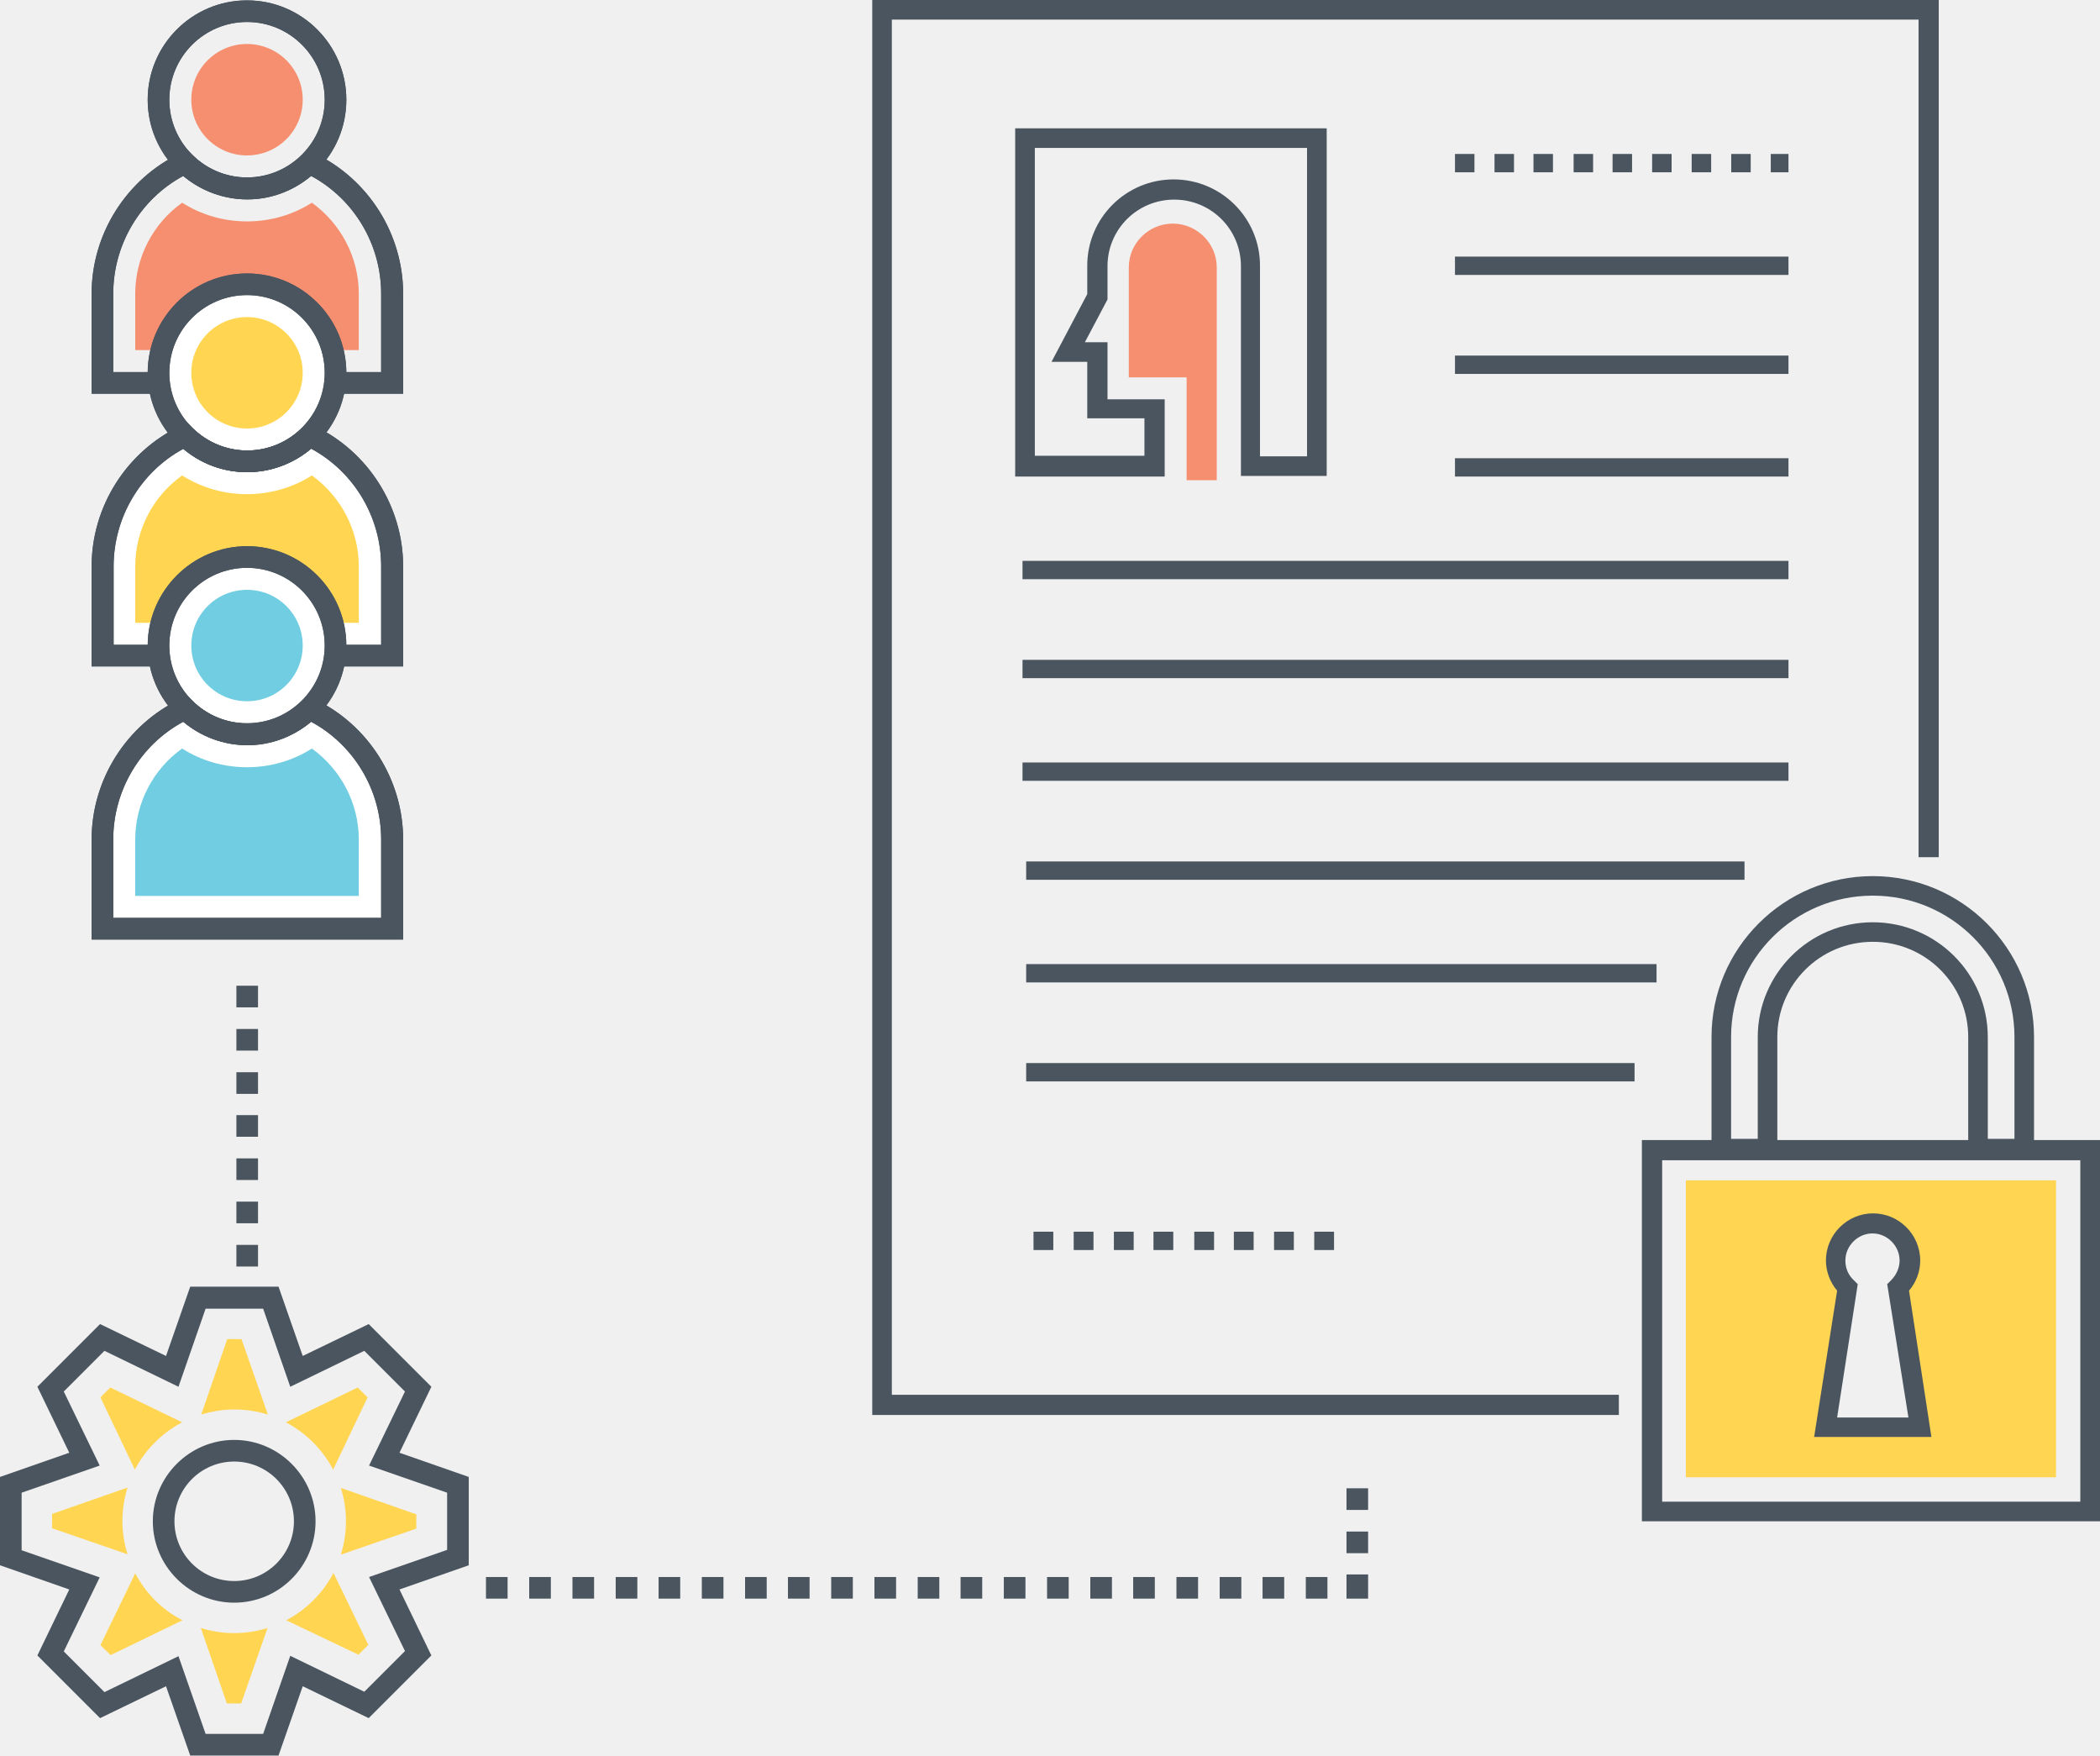
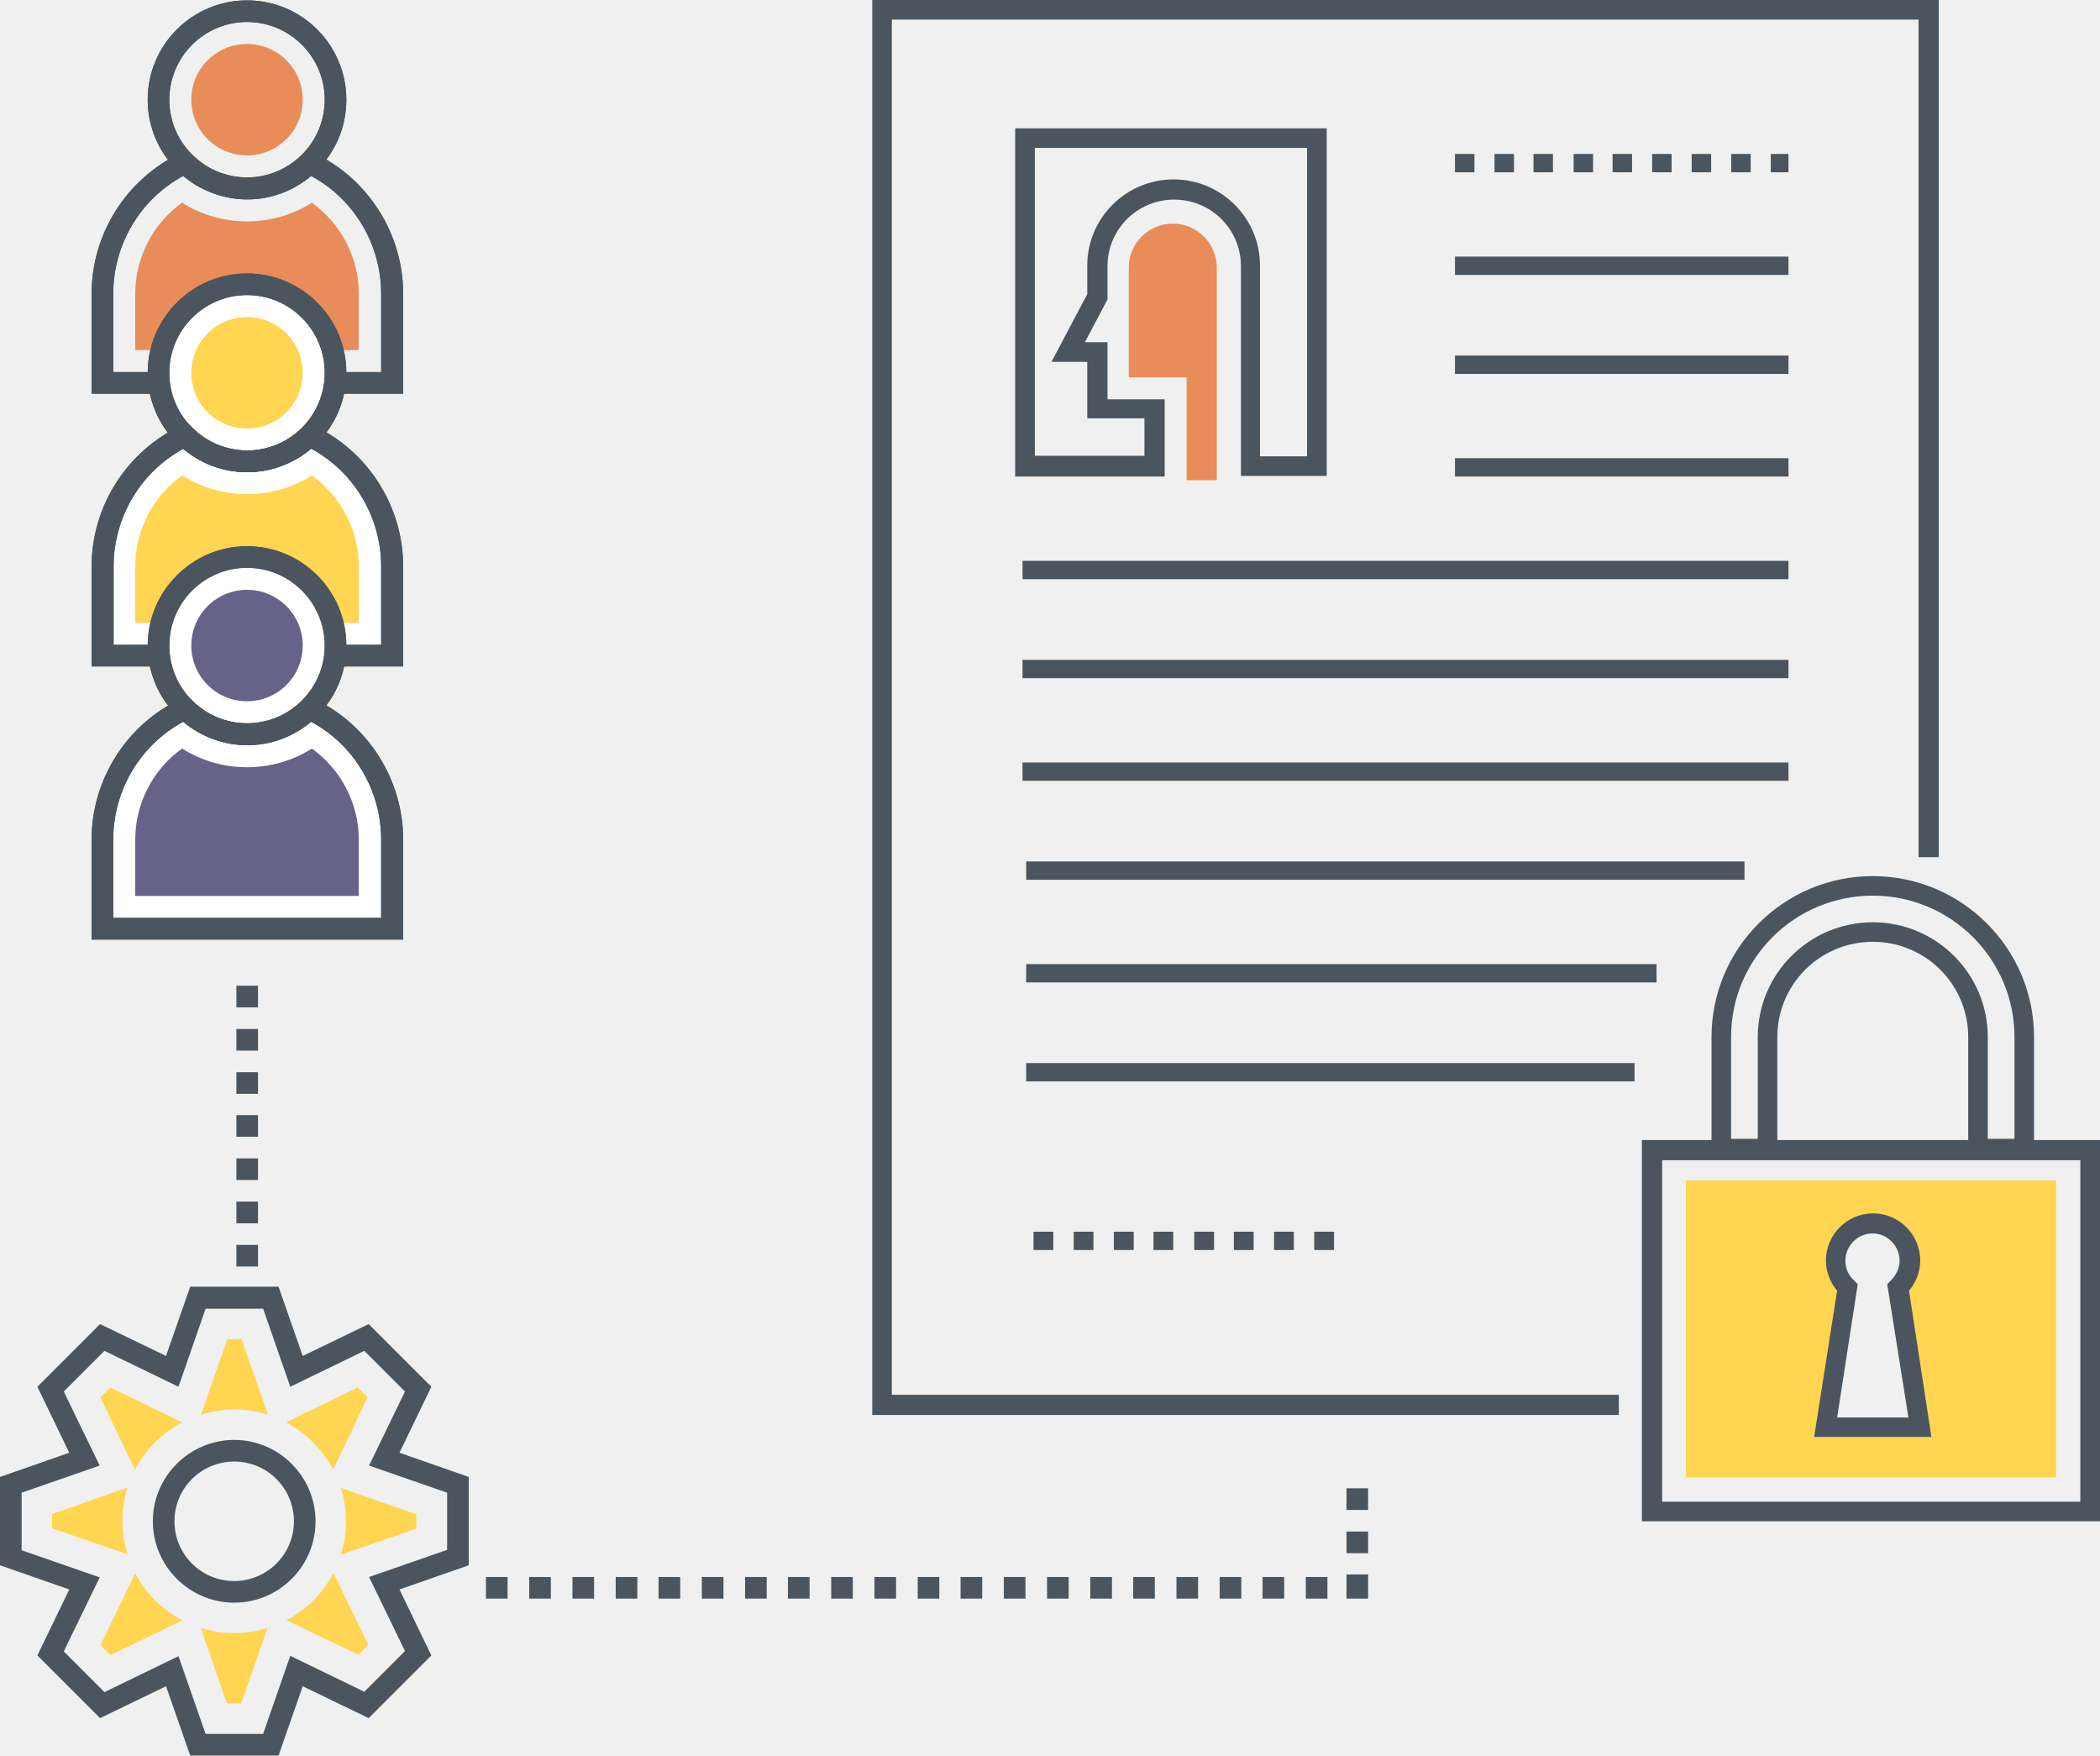
<svg xmlns="http://www.w3.org/2000/svg" width="573px" height="479px" viewBox="0 0 573 479" version="1.1">
  <g id="Page-1" stroke="none" stroke-width="1" fill="none" fill-rule="evenodd">
-     <g id="built-for-devs" transform="translate(-253, -5062)" fill-rule="nonzero">
-       <g id="user-actions" transform="translate(253, 5062)">
-         <g id="DATA-COLLECTION" transform="translate(25, 0)">
-           <g id="Group">
-             <g fill="#4A555F" id="Shape">
-               <path d="M42.4,54.3 C27.5,54.3 15.3,42.2 15.3,27.2 C15.3,12.3 27.4,0.1 42.4,0.1 C57.4,0.1 69.5,12.3 69.5,27.2 C69.5,42.2 57.4,54.3 42.4,54.3 Z M42.4,6 C30.7,6 21.2,15.5 21.2,27.2 C21.2,38.9 30.7,48.4 42.4,48.4 C54.1,48.4 63.6,38.9 63.6,27.2 C63.6,15.5 54.1,6 42.4,6 Z" />
-               <path d="M84.8,107.4 L0,107.4 L0,80.1 C0,63.8 9.5,48.8 24.2,41.8 L26.1,40.9 L27.6,42.4 C31.6,46.3 36.9,48.5 42.5,48.5 C48.1,48.5 53.4,46.3 57.4,42.4 L58.9,40.9 L60.8,41.8 C75.5,48.8 85,63.8 85,80.1 L85,107.4 L84.8,107.4 Z M5.9,101.5 L79,101.5 L79,80.1 C79,66.7 71.6,54.3 59.9,48 C55,52.1 48.9,54.4 42.5,54.4 C36.1,54.4 29.9,52.1 25,48 C13.3,54.3 5.9,66.7 5.9,80.1 L5.9,101.5 Z" />
-             </g>
-             <g>
-               <path d="M42.4,54.3 C27.5,54.3 15.3,42.2 15.3,27.2 C15.3,12.3 27.4,0.1 42.4,0.1 C57.4,0.1 69.5,12.3 69.5,27.2 C69.5,42.2 57.4,54.3 42.4,54.3 Z M42.4,6 C30.7,6 21.2,15.5 21.2,27.2 C21.2,38.9 30.7,48.4 42.4,48.4 C54.1,48.4 63.6,38.9 63.6,27.2 C63.6,15.5 54.1,6 42.4,6 Z" id="Shape" fill="#4A555F" />
-               <path d="M42.4,42.4 C34,42.4 27.2,35.6 27.2,27.2 C27.2,18.8 34,12 42.4,12 C50.8,12 57.6,18.8 57.6,27.2 C57.6,35.6 50.8,42.4 42.4,42.4 Z" id="Path" fill="#F68F6F" />
-               <path d="M84.8,107.4 L0,107.4 L0,80.1 C0,63.8 9.5,48.8 24.2,41.8 L26.1,40.9 L27.6,42.4 C31.6,46.3 36.9,48.5 42.5,48.5 C48.1,48.5 53.4,46.3 57.4,42.4 L58.9,40.9 L60.8,41.8 C75.5,48.8 85,63.8 85,80.1 L85,107.4 L84.8,107.4 Z M5.9,101.5 L79,101.5 L79,80.1 C79,66.7 71.6,54.3 59.9,48 C55,52.1 48.9,54.4 42.5,54.4 C36.1,54.4 29.9,52.1 25,48 C13.3,54.3 5.9,66.7 5.9,80.1 L5.9,101.5 Z" id="Shape" fill="#4A555F" />
-               <path d="M11.9,95.5 L11.9,80.1 C11.9,70.2 16.8,60.9 24.7,55.3 C29.9,58.6 36,60.4 42.4,60.4 C48.8,60.4 54.9,58.6 60.1,55.3 C68,61 72.9,70.2 72.9,80.1 L72.9,95.5 L11.9,95.5 Z" id="Path" fill="#F68F6F" />
-             </g>
-             <g transform="translate(2, 77)" fill="#FFFFFF">
-               <circle id="Oval" cx="40.4" cy="24.7" r="24.1" />
-               <path d="M79.9,77.5 L79.9,101.8 L0.9,101.8 L0.9,77.5 C0.9,61.8 10.1,48.2 23.4,41.8 C27.7,46.1 33.7,48.8 40.3,48.8 C46.9,48.8 52.9,46.1 57.2,41.8 C70.7,48.2 79.9,61.8 79.9,77.5 Z" id="Path" />
-             </g>
-             <g transform="translate(2, 77)" fill="#FFFFFF">
-               <circle id="Oval" cx="40.4" cy="24.7" r="24.1" />
-               <path d="M40.4,39.9 C32,39.9 25.2,33.1 25.2,24.7 C25.2,16.3 32,9.5 40.4,9.5 C48.8,9.5 55.6,16.3 55.6,24.7 C55.6,33.1 48.8,39.9 40.4,39.9 Z" id="Path" />
-               <path d="M79.9,77.5 L79.9,101.8 L0.9,101.8 L0.9,77.5 C0.9,61.8 10.1,48.2 23.4,41.8 C27.7,46.1 33.7,48.8 40.3,48.8 C46.9,48.8 52.9,46.1 57.2,41.8 C70.7,48.2 79.9,61.8 79.9,77.5 Z" id="Path" />
-               <path d="M9.9,92.9 L9.9,77.5 C9.9,67.6 14.8,58.3 22.7,52.7 C27.9,56 34,57.8 40.4,57.8 C46.8,57.8 52.9,56 58.1,52.7 C66,58.4 70.9,67.6 70.9,77.5 L70.9,92.9 L9.9,92.9 Z" id="Path" />
-             </g>
-             <g transform="translate(0, 74)" fill="#4A555F" id="Shape">
-               <path d="M42.4,54.8 C27.5,54.8 15.3,42.7 15.3,27.7 C15.3,12.8 27.4,0.6 42.4,0.6 C57.4,0.6 69.5,12.8 69.5,27.7 C69.5,42.6 57.4,54.8 42.4,54.8 Z M42.4,6.5 C30.7,6.5 21.2,16 21.2,27.7 C21.2,39.4 30.7,48.9 42.4,48.9 C54.1,48.9 63.6,39.4 63.6,27.7 C63.6,16 54.1,6.5 42.4,6.5 Z" />
-               <path d="M84.8,107.8 L0,107.8 L0,80.5 C0,64.2 9.5,49.2 24.2,42.2 L26.1,41.3 L27.6,42.8 C31.6,46.7 36.9,48.9 42.5,48.9 C48.1,48.9 53.4,46.7 57.4,42.8 L58.9,41.3 L60.8,42.2 C75.5,49.2 85,64.2 85,80.5 L85,107.8 L84.8,107.8 Z M5.9,101.9 L79,101.9 L79,80.5 C79,67.1 71.6,54.7 59.9,48.4 C55,52.5 48.9,54.8 42.5,54.8 C36,54.8 29.9,52.6 25.1,48.4 C13.4,54.7 6,67.1 6,80.5 L6,101.9 L5.9,101.9 Z" />
-             </g>
-             <g transform="translate(0, 74)">
-               <path d="M42.4,54.8 C27.5,54.8 15.3,42.7 15.3,27.7 C15.3,12.8 27.4,0.6 42.4,0.6 C57.4,0.6 69.5,12.8 69.5,27.7 C69.5,42.6 57.4,54.8 42.4,54.8 Z M42.4,6.5 C30.7,6.5 21.2,16 21.2,27.7 C21.2,39.4 30.7,48.9 42.4,48.9 C54.1,48.9 63.6,39.4 63.6,27.7 C63.6,16 54.1,6.5 42.4,6.5 Z" id="Shape" fill="#4A555F" />
-               <path d="M42.4,42.9 C34,42.9 27.2,36.1 27.2,27.7 C27.2,19.3 34,12.5 42.4,12.5 C50.8,12.5 57.6,19.3 57.6,27.7 C57.6,36.1 50.8,42.9 42.4,42.9 Z" id="Path" fill="#FFD552" />
-               <path d="M84.8,107.8 L0,107.8 L0,80.5 C0,64.2 9.5,49.2 24.2,42.2 L26.1,41.3 L27.6,42.8 C31.6,46.7 36.9,48.9 42.5,48.9 C48.1,48.9 53.4,46.7 57.4,42.8 L58.9,41.3 L60.8,42.2 C75.5,49.2 85,64.2 85,80.5 L85,107.8 L84.8,107.8 Z M5.9,101.9 L79,101.9 L79,80.5 C79,67.1 71.6,54.7 59.9,48.4 C55,52.5 48.9,54.8 42.5,54.8 C36,54.8 29.9,52.6 25.1,48.4 C13.4,54.7 6,67.1 6,80.5 L6,101.9 L5.9,101.9 Z" id="Shape" fill="#4A555F" />
-               <path d="M11.9,95.9 L11.9,80.5 C11.9,70.6 16.8,61.3 24.7,55.7 C29.9,59 36,60.8 42.4,60.8 C48.8,60.8 54.9,59 60.1,55.7 C68,61.4 72.9,70.6 72.9,80.5 L72.9,95.9 L11.9,95.9 Z" id="Path" fill="#FFD552" />
-             </g>
-             <g transform="translate(2, 152)" fill="#FFFFFF">
-               <circle id="Oval" cx="40.4" cy="24.1" r="24.1" />
-               <path d="M40.4,39.3 C32,39.3 25.2,32.5 25.2,24.1 C25.2,15.7 32,8.9 40.4,8.9 C48.8,8.9 55.6,15.7 55.6,24.1 C55.6,32.5 48.8,39.3 40.4,39.3 Z" id="Path" />
-               <path d="M79.9,77 L79.9,101.3 L0.9,101.3 L0.9,77 C0.9,61.3 10.1,47.7 23.4,41.3 C27.7,45.6 33.7,48.3 40.3,48.3 C46.9,48.3 52.9,45.6 57.2,41.3 C70.7,47.7 79.9,61.2 79.9,77 Z" id="Path" />
-               <path d="M9.9,92.4 L9.9,77 C9.9,67.1 14.8,57.8 22.7,52.2 C27.9,55.5 34,57.3 40.4,57.3 C46.8,57.3 52.9,55.5 58.1,52.2 C66,57.9 70.9,67.1 70.9,77 L70.9,92.4 L9.9,92.4 Z" id="Path" />
-             </g>
-             <g transform="translate(0, 149)" fill="#4A555F" id="Shape">
-               <path d="M42.4,54.2 C27.5,54.2 15.3,42 15.3,27.1 C15.3,12.2 27.5,0 42.4,0 C57.3,0 69.5,12.1 69.5,27.1 C69.5,42.1 57.4,54.2 42.4,54.2 Z M42.4,5.9 C30.7,5.9 21.2,15.4 21.2,27.1 C21.2,38.8 30.7,48.3 42.4,48.3 C54.1,48.3 63.6,38.8 63.6,27.1 C63.6,15.4 54.1,5.9 42.4,5.9 Z" />
-               <path d="M84.8,107.3 L0,107.3 L0,80 C0,63.7 9.5,48.7 24.2,41.7 L26.1,40.8 L27.6,42.3 C31.6,46.2 36.9,48.4 42.5,48.4 C48.1,48.4 53.4,46.2 57.4,42.3 L58.9,40.8 L60.8,41.7 C75.5,48.7 85,63.7 85,80 L85,107.3 L84.8,107.3 Z M5.9,101.4 L79,101.4 L79,80 C79,66.6 71.6,54.2 59.9,47.9 C55,52 48.9,54.3 42.5,54.3 C36.1,54.3 29.9,52 25,47.9 C13.3,54.2 5.9,66.6 5.9,80 L5.9,101.4 Z" />
-             </g>
-             <g transform="translate(0, 149)">
-               <path d="M42.4,54.2 C27.5,54.2 15.3,42 15.3,27.1 C15.3,12.2 27.5,0 42.4,0 C57.3,0 69.5,12.1 69.5,27.1 C69.5,42.1 57.4,54.2 42.4,54.2 Z M42.4,5.9 C30.7,5.9 21.2,15.4 21.2,27.1 C21.2,38.8 30.7,48.3 42.4,48.3 C54.1,48.3 63.6,38.8 63.6,27.1 C63.6,15.4 54.1,5.9 42.4,5.9 Z" id="Shape" fill="#4A555F" />
-               <path d="M42.4,42.3 C34,42.3 27.2,35.5 27.2,27.1 C27.2,18.7 34,11.9 42.4,11.9 C50.8,11.9 57.6,18.7 57.6,27.1 C57.6,35.5 50.8,42.3 42.4,42.3 Z" id="Path" fill="#71CDE1" />
-               <path d="M84.8,107.3 L0,107.3 L0,80 C0,63.7 9.5,48.7 24.2,41.7 L26.1,40.8 L27.6,42.3 C31.6,46.2 36.9,48.4 42.5,48.4 C48.1,48.4 53.4,46.2 57.4,42.3 L58.9,40.8 L60.8,41.7 C75.5,48.7 85,63.7 85,80 L85,107.3 L84.8,107.3 Z M5.9,101.4 L79,101.4 L79,80 C79,66.6 71.6,54.2 59.9,47.9 C55,52 48.9,54.3 42.5,54.3 C36.1,54.3 29.9,52 25,47.9 C13.3,54.2 5.9,66.6 5.9,80 L5.9,101.4 Z" id="Shape" fill="#4A555F" />
-               <path d="M11.9,95.4 L11.9,80 C11.9,70.1 16.8,60.8 24.7,55.2 C29.9,58.5 36,60.3 42.4,60.3 C48.8,60.3 54.9,58.5 60.1,55.2 C68,60.9 72.9,70.1 72.9,80 L72.9,95.4 L11.9,95.4 Z" id="Path" fill="#71CDE1" />
-             </g>
+     <g id="t-user-events" fill-rule="nonzero">
+       <g id="DATA-COLLECTION" transform="translate(25, 0)">
+         <g id="Group">
+           <g id="Shape" fill="#4A555F">
+             <path d="M42.4,54.3 C27.5,54.3 15.3,42.2 15.3,27.2 C15.3,12.3 27.4,0.1 42.4,0.1 C57.4,0.1 69.5,12.3 69.5,27.2 C69.5,42.2 57.4,54.3 42.4,54.3 Z M42.4,6 C30.7,6 21.2,15.5 21.2,27.2 C21.2,38.9 30.7,48.4 42.4,48.4 C54.1,48.4 63.6,38.9 63.6,27.2 C63.6,15.5 54.1,6 42.4,6 Z" />
+             <path d="M84.8,107.4 L0,107.4 L0,80.1 C0,63.8 9.5,48.8 24.2,41.8 L26.1,40.9 L27.6,42.4 C31.6,46.3 36.9,48.5 42.5,48.5 C48.1,48.5 53.4,46.3 57.4,42.4 L58.9,40.9 L60.8,41.8 C75.5,48.8 85,63.8 85,80.1 L85,107.4 L84.8,107.4 Z M5.9,101.5 L79,101.5 L79,80.1 C79,66.7 71.6,54.3 59.9,48 C55,52.1 48.9,54.4 42.5,54.4 C36.1,54.4 29.9,52.1 25,48 C13.3,54.3 5.9,66.7 5.9,80.1 L5.9,101.5 Z" />
          </g>
-           <path d="M45.4,345.5 L39.5,345.5 L39.5,339.6 L45.4,339.6 L45.4,345.5 Z M45.4,333.7 L39.5,333.7 L39.5,327.8 L45.4,327.8 L45.4,333.7 Z M45.4,321.9 L39.5,321.9 L39.5,316 L45.4,316 L45.4,321.9 Z M45.4,310.1 L39.5,310.1 L39.5,304.2 L45.4,304.2 L45.4,310.1 Z M45.4,298.4 L39.5,298.4 L39.5,292.5 L45.4,292.5 L45.4,298.4 Z M45.4,286.6 L39.5,286.6 L39.5,280.7 L45.4,280.7 L45.4,286.6 Z M45.4,274.8 L39.5,274.8 L39.5,268.9 L45.4,268.9 L45.4,274.8 Z" id="Shape" fill="#4A555F" />
-           <path d="M348.3,436.1 L342.4,436.1 L342.4,433.2 L342.4,433.2 L342.4,429.5 L348.3,429.5 L348.3,436.1 Z M337.2,436.1 L331.3,436.1 L331.3,430.2 L337.2,430.2 L337.2,436.1 Z M325.4,436.1 L319.5,436.1 L319.5,430.2 L325.4,430.2 L325.4,436.1 Z M313.7,436.1 L307.8,436.1 L307.8,430.2 L313.7,430.2 L313.7,436.1 Z M301.9,436.1 L296,436.1 L296,430.2 L301.9,430.2 L301.9,436.1 Z M290.1,436.1 L284.2,436.1 L284.2,430.2 L290.1,430.2 L290.1,436.1 Z M278.4,436.1 L272.5,436.1 L272.5,430.2 L278.4,430.2 L278.4,436.1 Z M266.6,436.1 L260.7,436.1 L260.7,430.2 L266.6,430.2 L266.6,436.1 Z M254.8,436.1 L248.9,436.1 L248.9,430.2 L254.8,430.2 L254.8,436.1 Z M243,436.1 L237.1,436.1 L237.1,430.2 L243,430.2 L243,436.1 Z M231.3,436.1 L225.4,436.1 L225.4,430.2 L231.3,430.2 L231.3,436.1 Z M219.5,436.1 L213.6,436.1 L213.6,430.2 L219.5,430.2 L219.5,436.1 Z M207.7,436.1 L201.8,436.1 L201.8,430.2 L207.7,430.2 L207.7,436.1 Z M195.9,436.1 L190,436.1 L190,430.2 L195.9,430.2 L195.9,436.1 Z M184.2,436.1 L178.3,436.1 L178.3,430.2 L184.2,430.2 L184.2,436.1 Z M172.4,436.1 L166.5,436.1 L166.5,430.2 L172.4,430.2 L172.4,436.1 Z M160.6,436.1 L154.7,436.1 L154.7,430.2 L160.6,430.2 L160.6,436.1 Z M148.8,436.1 L143,436.1 L143,430.2 L148.9,430.2 L148.9,436.1 L148.8,436.1 Z M137.1,436.1 L131.2,436.1 L131.2,430.2 L137.1,430.2 L137.1,436.1 Z M125.3,436.1 L119.4,436.1 L119.4,430.2 L125.3,430.2 L125.3,436.1 Z M113.5,436.1 L107.6,436.1 L107.6,430.2 L113.5,430.2 L113.5,436.1 Z M348.3,423.7 L342.4,423.7 L342.4,417.8 L348.3,417.8 L348.3,423.7 Z M348.3,411.9 L342.4,411.9 L342.4,406 L348.3,406 L348.3,411.9 Z" id="Shape" fill="#4A555F" />
+           <g>
+             <path d="M42.4,54.3 C27.5,54.3 15.3,42.2 15.3,27.2 C15.3,12.3 27.4,0.1 42.4,0.1 C57.4,0.1 69.5,12.3 69.5,27.2 C69.5,42.2 57.4,54.3 42.4,54.3 Z M42.4,6 C30.7,6 21.2,15.5 21.2,27.2 C21.2,38.9 30.7,48.4 42.4,48.4 C54.1,48.4 63.6,38.9 63.6,27.2 C63.6,15.5 54.1,6 42.4,6 Z" id="Shape" fill="#4A555F" />
+             <path d="M42.4,42.4 C34,42.4 27.2,35.6 27.2,27.2 C27.2,18.8 34,12 42.4,12 C50.8,12 57.6,18.8 57.6,27.2 C57.6,35.6 50.8,42.4 42.4,42.4 Z" id="Path" fill="#E88C59" />
+             <path d="M84.8,107.4 L0,107.4 L0,80.1 C0,63.8 9.5,48.8 24.2,41.8 L26.1,40.9 L27.6,42.4 C31.6,46.3 36.9,48.5 42.5,48.5 C48.1,48.5 53.4,46.3 57.4,42.4 L58.9,40.9 L60.8,41.8 C75.5,48.8 85,63.8 85,80.1 L85,107.4 L84.8,107.4 Z M5.9,101.5 L79,101.5 L79,80.1 C79,66.7 71.6,54.3 59.9,48 C55,52.1 48.9,54.4 42.5,54.4 C36.1,54.4 29.9,52.1 25,48 C13.3,54.3 5.9,66.7 5.9,80.1 L5.9,101.5 Z" id="Shape" fill="#4A555F" />
+             <path d="M11.9,95.5 L11.9,80.1 C11.9,70.2 16.8,60.9 24.7,55.3 C29.9,58.6 36,60.4 42.4,60.4 C48.8,60.4 54.9,58.6 60.1,55.3 C68,61 72.9,70.2 72.9,80.1 L72.9,95.5 L11.9,95.5 Z" id="Path" fill="#E88C59" />
+           </g>
+           <g transform="translate(2, 77)" fill="#FFFFFF">
+             <circle id="Oval" cx="40.4" cy="24.7" r="24.1" />
+             <path d="M79.9,77.5 L79.9,101.8 L0.9,101.8 L0.9,77.5 C0.9,61.8 10.1,48.2 23.4,41.8 C27.7,46.1 33.7,48.8 40.3,48.8 C46.9,48.8 52.9,46.1 57.2,41.8 C70.7,48.2 79.9,61.8 79.9,77.5 Z" id="Path" />
+           </g>
+           <g transform="translate(2, 77)" fill="#FFFFFF">
+             <circle id="Oval" cx="40.4" cy="24.7" r="24.1" />
+             <path d="M40.4,39.9 C32,39.9 25.2,33.1 25.2,24.7 C25.2,16.3 32,9.5 40.4,9.5 C48.8,9.5 55.6,16.3 55.6,24.7 C55.6,33.1 48.8,39.9 40.4,39.9 Z" id="Path" />
+             <path d="M79.9,77.5 L79.9,101.8 L0.9,101.8 L0.9,77.5 C0.9,61.8 10.1,48.2 23.4,41.8 C27.7,46.1 33.7,48.8 40.3,48.8 C46.9,48.8 52.9,46.1 57.2,41.8 C70.7,48.2 79.9,61.8 79.9,77.5 Z" id="Path" />
+             <path d="M9.9,92.9 L9.9,77.5 C9.9,67.6 14.8,58.3 22.7,52.7 C27.9,56 34,57.8 40.4,57.8 C46.8,57.8 52.9,56 58.1,52.7 C66,58.4 70.9,67.6 70.9,77.5 L70.9,92.9 L9.9,92.9 Z" id="Path" />
+           </g>
+           <g id="Shape" transform="translate(0, 74)" fill="#4A555F">
+             <path d="M42.4,54.8 C27.5,54.8 15.3,42.7 15.3,27.7 C15.3,12.8 27.4,0.6 42.4,0.6 C57.4,0.6 69.5,12.8 69.5,27.7 C69.5,42.6 57.4,54.8 42.4,54.8 Z M42.4,6.5 C30.7,6.5 21.2,16 21.2,27.7 C21.2,39.4 30.7,48.9 42.4,48.9 C54.1,48.9 63.6,39.4 63.6,27.7 C63.6,16 54.1,6.5 42.4,6.5 Z" />
+             <path d="M84.8,107.8 L0,107.8 L0,80.5 C0,64.2 9.5,49.2 24.2,42.2 L26.1,41.3 L27.6,42.8 C31.6,46.7 36.9,48.9 42.5,48.9 C48.1,48.9 53.4,46.7 57.4,42.8 L58.9,41.3 L60.8,42.2 C75.5,49.2 85,64.2 85,80.5 L85,107.8 L84.8,107.8 Z M5.9,101.9 L79,101.9 L79,80.5 C79,67.1 71.6,54.7 59.9,48.4 C55,52.5 48.9,54.8 42.5,54.8 C36,54.8 29.9,52.6 25.1,48.4 C13.4,54.7 6,67.1 6,80.5 L6,101.9 L5.9,101.9 Z" />
+           </g>
+           <g transform="translate(0, 74)">
+             <path d="M42.4,54.8 C27.5,54.8 15.3,42.7 15.3,27.7 C15.3,12.8 27.4,0.6 42.4,0.6 C57.4,0.6 69.5,12.8 69.5,27.7 C69.5,42.6 57.4,54.8 42.4,54.8 Z M42.4,6.5 C30.7,6.5 21.2,16 21.2,27.7 C21.2,39.4 30.7,48.9 42.4,48.9 C54.1,48.9 63.6,39.4 63.6,27.7 C63.6,16 54.1,6.5 42.4,6.5 Z" id="Shape" fill="#4A555F" />
+             <path d="M42.4,42.9 C34,42.9 27.2,36.1 27.2,27.7 C27.2,19.3 34,12.5 42.4,12.5 C50.8,12.5 57.6,19.3 57.6,27.7 C57.6,36.1 50.8,42.9 42.4,42.9 Z" id="Path" fill="#FFD552" />
+             <path d="M84.8,107.8 L0,107.8 L0,80.5 C0,64.2 9.5,49.2 24.2,42.2 L26.1,41.3 L27.6,42.8 C31.6,46.7 36.9,48.9 42.5,48.9 C48.1,48.9 53.4,46.7 57.4,42.8 L58.9,41.3 L60.8,42.2 C75.5,49.2 85,64.2 85,80.5 L85,107.8 L84.8,107.8 Z M5.9,101.9 L79,101.9 L79,80.5 C79,67.1 71.6,54.7 59.9,48.4 C55,52.5 48.9,54.8 42.5,54.8 C36,54.8 29.9,52.6 25.1,48.4 C13.4,54.7 6,67.1 6,80.5 L6,101.9 L5.9,101.9 Z" id="Shape" fill="#4A555F" />
+             <path d="M11.9,95.9 L11.9,80.5 C11.9,70.6 16.8,61.3 24.7,55.7 C29.9,59 36,60.8 42.4,60.8 C48.8,60.8 54.9,59 60.1,55.7 C68,61.4 72.9,70.6 72.9,80.5 L72.9,95.9 L11.9,95.9 Z" id="Path" fill="#FFD552" />
+           </g>
+           <g transform="translate(2, 152)" fill="#FFFFFF">
+             <circle id="Oval" cx="40.4" cy="24.1" r="24.1" />
+             <path d="M40.4,39.3 C32,39.3 25.2,32.5 25.2,24.1 C25.2,15.7 32,8.9 40.4,8.9 C48.8,8.9 55.6,15.7 55.6,24.1 C55.6,32.5 48.8,39.3 40.4,39.3 Z" id="Path" />
+             <path d="M79.9,77 L79.9,101.3 L0.9,101.3 L0.9,77 C0.9,61.3 10.1,47.7 23.4,41.3 C27.7,45.6 33.7,48.3 40.3,48.3 C46.9,48.3 52.9,45.6 57.2,41.3 C70.7,47.7 79.9,61.2 79.9,77 Z" id="Path" />
+             <path d="M9.9,92.4 L9.9,77 C9.9,67.1 14.8,57.8 22.7,52.2 C27.9,55.5 34,57.3 40.4,57.3 C46.8,57.3 52.9,55.5 58.1,52.2 C66,57.9 70.9,67.1 70.9,77 L70.9,92.4 L9.9,92.4 Z" id="Path" />
+           </g>
+           <g id="Shape" transform="translate(0, 149)" fill="#4A555F">
+             <path d="M42.4,54.2 C27.5,54.2 15.3,42 15.3,27.1 C15.3,12.2 27.5,0 42.4,0 C57.3,0 69.5,12.1 69.5,27.1 C69.5,42.1 57.4,54.2 42.4,54.2 Z M42.4,5.9 C30.7,5.9 21.2,15.4 21.2,27.1 C21.2,38.8 30.7,48.3 42.4,48.3 C54.1,48.3 63.6,38.8 63.6,27.1 C63.6,15.4 54.1,5.9 42.4,5.9 Z" />
+             <path d="M84.8,107.3 L0,107.3 L0,80 C0,63.7 9.5,48.7 24.2,41.7 L26.1,40.8 L27.6,42.3 C31.6,46.2 36.9,48.4 42.5,48.4 C48.1,48.4 53.4,46.2 57.4,42.3 L58.9,40.8 L60.8,41.7 C75.5,48.7 85,63.7 85,80 L85,107.3 L84.8,107.3 Z M5.9,101.4 L79,101.4 L79,80 C79,66.6 71.6,54.2 59.9,47.9 C55,52 48.9,54.3 42.5,54.3 C36.1,54.3 29.9,52 25,47.9 C13.3,54.2 5.9,66.6 5.9,80 L5.9,101.4 Z" />
+           </g>
+           <g transform="translate(0, 149)">
+             <path d="M42.4,54.2 C27.5,54.2 15.3,42 15.3,27.1 C15.3,12.2 27.5,0 42.4,0 C57.3,0 69.5,12.1 69.5,27.1 C69.5,42.1 57.4,54.2 42.4,54.2 Z M42.4,5.9 C30.7,5.9 21.2,15.4 21.2,27.1 C21.2,38.8 30.7,48.3 42.4,48.3 C54.1,48.3 63.6,38.8 63.6,27.1 C63.6,15.4 54.1,5.9 42.4,5.9 Z" id="Shape" fill="#4A555F" />
+             <path d="M42.4,42.3 C34,42.3 27.2,35.5 27.2,27.1 C27.2,18.7 34,11.9 42.4,11.9 C50.8,11.9 57.6,18.7 57.6,27.1 C57.6,35.5 50.8,42.3 42.4,42.3 Z" id="Path" fill="#666288" />
+             <path d="M84.8,107.3 L0,107.3 L0,80 C0,63.7 9.5,48.7 24.2,41.7 L26.1,40.8 L27.6,42.3 C31.6,46.2 36.9,48.4 42.5,48.4 C48.1,48.4 53.4,46.2 57.4,42.3 L58.9,40.8 L60.8,41.7 C75.5,48.7 85,63.7 85,80 L85,107.3 L84.8,107.3 Z M5.9,101.4 L79,101.4 L79,80 C79,66.6 71.6,54.2 59.9,47.9 C55,52 48.9,54.3 42.5,54.3 C36.1,54.3 29.9,52 25,47.9 C13.3,54.2 5.9,66.6 5.9,80 L5.9,101.4 Z" id="Shape" fill="#4A555F" />
+             <path d="M11.9,95.4 L11.9,80 C11.9,70.1 16.8,60.8 24.7,55.2 C29.9,58.5 36,60.3 42.4,60.3 C48.8,60.3 54.9,58.5 60.1,55.2 C68,60.9 72.9,70.1 72.9,80 L72.9,95.4 L11.9,95.4 Z" id="Path" fill="#666288" />
+           </g>
        </g>
-         <g id="Group-2" transform="translate(0, 351)">
-           <path d="M63.9,86.2 C51.7,86.2 41.7,76.2 41.7,64 C41.7,51.8 51.7,41.8 63.9,41.8 C76.1,41.8 86.1,51.8 86.1,64 C86.1,76.2 76.2,86.2 63.9,86.2 Z M63.9,47.7 C54.9,47.7 47.6,55 47.6,64 C47.6,73 54.9,80.3 63.9,80.3 C72.9,80.3 80.2,73 80.2,64 C80.2,55 72.9,47.7 63.9,47.7 Z" id="Shape" fill="#4A555F" />
-           <path d="M76,127.9 L51.9,127.9 L45.3,109 L27.3,117.7 L10.2,100.6 L18.9,82.6 L-7.10542736e-15,76 L-7.10542736e-15,51.9 L18.9,45.3 L10.2,27.3 L27.3,10.2 L45.3,18.9 L51.9,-7.10542736e-15 L76,-7.10542736e-15 L82.6,18.9 L100.6,10.2 L117.7,27.3 L109,45.3 L127.9,51.9 L127.9,76 L109,82.6 L117.7,100.6 L100.6,117.7 L82.6,109 L76,127.9 Z M56.1,122 L71.8,122 L79.2,100.7 L99.4,110.5 L110.5,99.4 L100.7,79.2 L122,71.8 L122,56.2 L100.7,48.8 L110.5,28.6 L99.4,17.5 L79.2,27.3 L71.8,6 L56.1,6 L48.7,27.3 L28.5,17.5 L17.4,28.6 L27.2,48.8 L5.9,56.2 L5.9,71.9 L27.2,79.3 L17.4,99.5 L28.5,110.6 L48.7,100.8 L56.1,122 Z" id="Shape" fill="#4A555F" />
-           <path d="M54.8,93.1 C57.7,94 60.7,94.5 63.9,94.5 C67.1,94.5 70.1,94 73,93.1 L65.8,113.7 L61.9,113.7 L54.8,93.1 Z M27.4,97.8 L36.9,78.2 C39.8,83.7 44.3,88.2 49.8,91 L30.2,100.5 L27.4,97.8 Z M78.1,91 C83.6,88.1 88.1,83.6 91,78.1 L100.5,97.7 L97.8,100.4 L78.1,91 Z M93,73.1 C93.9,70.2 94.4,67.2 94.4,64 C94.4,60.8 93.9,57.8 93,54.9 L113.6,62.1 L113.6,66 L93,73.1 Z M14.2,65.9 L14.2,62 L34.8,54.8 C33.9,57.7 33.4,60.7 33.4,63.9 C33.4,67.1 33.9,70.1 34.8,73 L14.2,65.9 Z M90.9,49.9 C88,44.4 83.5,39.9 78,37 L97.6,27.5 L100.3,30.2 L90.9,49.9 Z M27.4,30.2 L30.1,27.5 L49.7,37 C44.2,39.9 39.7,44.4 36.8,49.9 L27.4,30.2 Z M62,14.3 L65.9,14.3 L73.1,34.9 C70.2,34 67.2,33.5 64,33.5 C60.8,33.5 57.8,34 54.9,34.9 L62,14.3 Z" id="Shape" fill="#FFD552" />
-         </g>
-         <g id="PERSONAL-DATA-PROTECTION" transform="translate(238, 0)">
-           <polygon id="Path" fill="#4A555F" points="203.716 386 0 386 0 0 291 0 291 233.836 285.494 233.836 285.494 5.348 5.344 5.348 5.344 380.49 203.716 380.49" />
-           <path d="M85.781,130.837 L85.781,102.935 L70,102.935 L70,72.911 C70,66.385 75.425,61 82,61 C88.575,61 94,66.385 94,72.911 L94,131 L85.781,131 L85.781,130.837 Z" id="Path" fill="#F68F6F" />
-           <path d="M124,129.838 L100.597,129.838 L100.597,72.611 C100.597,62.56 92.47,54.454 82.394,54.454 C72.317,54.454 64.191,62.56 64.191,72.611 L64.191,81.689 L58.015,93.362 L64.191,93.362 L64.191,108.925 L79.793,108.925 L79.793,130 L39,130 L39,35 L124,35 L124,129.838 L124,129.838 Z M105.96,124.488 L118.637,124.488 L118.637,40.35 L44.363,40.35 L44.363,124.326 L74.268,124.326 L74.268,114.113 L58.665,114.113 L58.665,98.712 L48.914,98.712 L58.665,80.23 L58.665,72.449 C58.665,59.48 69.229,48.942 82.231,48.942 C95.233,48.942 105.797,59.48 105.797,72.449 L105.797,124.488 L105.96,124.488 Z" id="Shape" fill="#4A555F" />
-           <path d="M250,47 L245.168,47 L245.168,42 L250,42 L250,47 Z M239.692,47 L234.377,47 L234.377,42 L239.692,42 L239.692,47 Z M228.901,47 L223.586,47 L223.586,42 L228.901,42 L228.901,47 Z M218.11,47 L212.795,47 L212.795,42 L218.11,42 L218.11,47 Z M207.319,47 L202.004,47 L202.004,42 L207.319,42 L207.319,47 Z M196.688,47 L191.373,47 L191.373,42 L196.688,42 L196.688,47 Z M185.897,47 L180.421,47 L180.421,42 L185.736,42 L185.736,47 L185.897,47 Z M175.106,47 L169.791,47 L169.791,42 L175.106,42 L175.106,47 Z M164.315,47 L159,47 L159,42 L164.315,42 L164.315,47 Z" id="Shape" fill="#4A555F" />
-           <rect id="Rectangle" fill="#4A555F" x="159" y="70" width="91" height="5" />
-           <rect id="Rectangle" fill="#4A555F" x="159" y="97" width="91" height="5" />
-           <rect id="Rectangle" fill="#4A555F" x="159" y="125" width="91" height="5" />
-           <rect id="Rectangle" fill="#4A555F" x="41" y="153" width="209" height="5" />
-           <rect id="Rectangle" fill="#4A555F" x="41" y="180" width="209" height="5" />
-           <rect id="Rectangle" fill="#4A555F" x="41" y="208" width="209" height="5" />
-           <rect id="Rectangle" fill="#4A555F" x="42" y="235" width="196" height="5" />
-           <rect id="Rectangle" fill="#4A555F" x="42" y="263" width="172" height="5" />
-           <rect id="Rectangle" fill="#4A555F" x="42" y="290" width="166" height="5" />
-           <path d="M126,341 L120.599,341 L120.599,336 L126,336 L126,341 Z M115.034,341 L109.633,341 L109.633,336 L115.034,336 L115.034,341 Z M104.068,341 L98.667,341 L98.667,336 L104.068,336 L104.068,341 Z M93.265,341 L87.864,341 L87.864,336 L93.265,336 L93.265,341 Z M82.299,341 L76.735,341 L76.735,336 L82.136,336 L82.136,341 L82.299,341 Z M71.333,341 L65.932,341 L65.932,336 L71.333,336 L71.333,341 Z M60.367,341 L54.966,341 L54.966,336 L60.367,336 L60.367,341 Z M49.401,341 L44,341 L44,336 L49.401,336 L49.401,341 Z" id="Shape" fill="#4A555F" />
-           <path d="M335,415 L210,415 L210,311 L335,311 L335,415 L335,415 Z M215.534,409.654 L329.629,409.654 L329.629,316.508 L215.534,316.508 L215.534,409.654 Z" id="Shape" fill="#4A555F" />
-           <path d="M222,322 L222,403 L323,403 L323,322 L222,322 Z M259.449,389.799 L265.448,351.336 C263.502,349.543 262.205,346.773 262.205,343.839 C262.205,338.135 266.745,333.571 272.419,333.571 C278.093,333.571 282.632,338.135 282.632,343.839 C282.632,346.773 281.335,349.38 279.39,351.336 L285.388,389.799 L259.449,389.799 Z" id="Shape" fill="#FFD552" />
-           <path d="M317,316 L299.044,316 L299.044,282.908 C299.044,268.541 287.397,256.918 273,256.918 C258.603,256.918 246.956,268.541 246.956,282.908 L246.956,316 L229,316 L229,282.908 C229,258.694 248.735,239 273,239 C297.265,239 317,258.694 317,282.908 L317,316 Z M304.382,310.673 L311.662,310.673 L311.662,282.908 C311.662,261.6 294.353,244.327 273,244.327 C251.647,244.327 234.338,261.6 234.338,282.908 L234.338,310.673 L241.618,310.673 L241.618,282.908 C241.618,265.635 255.691,251.591 273,251.591 C290.309,251.591 304.382,265.635 304.382,282.908 L304.382,310.673 Z" id="Shape" fill="#4A555F" />
-           <path d="M289,392 L257,392 L263.271,352.084 C261.342,349.831 260.216,346.773 260.216,343.876 C260.216,336.794 266.005,331 273.08,331 C280.156,331 285.945,336.794 285.945,343.876 C285.945,346.934 284.819,349.831 282.889,352.084 L289,392 Z M263.271,386.689 L282.729,386.689 L276.94,350.314 L277.905,349.348 C279.352,347.9 280.317,345.968 280.317,343.876 C280.317,339.852 276.94,336.472 272.92,336.472 C268.899,336.472 265.523,339.852 265.523,343.876 C265.523,345.968 266.327,347.9 267.935,349.348 L268.899,350.314 L263.271,386.689 Z" id="Shape" fill="#4A555F" />
-         </g>
+         <path d="M45.4,345.5 L39.5,345.5 L39.5,339.6 L45.4,339.6 L45.4,345.5 Z M45.4,333.7 L39.5,333.7 L39.5,327.8 L45.4,327.8 L45.4,333.7 Z M45.4,321.9 L39.5,321.9 L39.5,316 L45.4,316 L45.4,321.9 Z M45.4,310.1 L39.5,310.1 L39.5,304.2 L45.4,304.2 L45.4,310.1 Z M45.4,298.4 L39.5,298.4 L39.5,292.5 L45.4,292.5 L45.4,298.4 Z M45.4,286.6 L39.5,286.6 L39.5,280.7 L45.4,280.7 L45.4,286.6 Z M45.4,274.8 L39.5,274.8 L39.5,268.9 L45.4,268.9 L45.4,274.8 Z" id="Shape" fill="#4A555F" />
+         <path d="M348.3,436.1 L342.4,436.1 L342.4,433.2 L342.4,433.2 L342.4,429.5 L348.3,429.5 L348.3,436.1 Z M337.2,436.1 L331.3,436.1 L331.3,430.2 L337.2,430.2 L337.2,436.1 Z M325.4,436.1 L319.5,436.1 L319.5,430.2 L325.4,430.2 L325.4,436.1 Z M313.7,436.1 L307.8,436.1 L307.8,430.2 L313.7,430.2 L313.7,436.1 Z M301.9,436.1 L296,436.1 L296,430.2 L301.9,430.2 L301.9,436.1 Z M290.1,436.1 L284.2,436.1 L284.2,430.2 L290.1,430.2 L290.1,436.1 Z M278.4,436.1 L272.5,436.1 L272.5,430.2 L278.4,430.2 L278.4,436.1 Z M266.6,436.1 L260.7,436.1 L260.7,430.2 L266.6,430.2 L266.6,436.1 Z M254.8,436.1 L248.9,436.1 L248.9,430.2 L254.8,430.2 L254.8,436.1 Z M243,436.1 L237.1,436.1 L237.1,430.2 L243,430.2 L243,436.1 Z M231.3,436.1 L225.4,436.1 L225.4,430.2 L231.3,430.2 L231.3,436.1 Z M219.5,436.1 L213.6,436.1 L213.6,430.2 L219.5,430.2 L219.5,436.1 Z M207.7,436.1 L201.8,436.1 L201.8,430.2 L207.7,430.2 L207.7,436.1 Z M195.9,436.1 L190,436.1 L190,430.2 L195.9,430.2 L195.9,436.1 Z M184.2,436.1 L178.3,436.1 L178.3,430.2 L184.2,430.2 L184.2,436.1 Z M172.4,436.1 L166.5,436.1 L166.5,430.2 L172.4,430.2 L172.4,436.1 Z M160.6,436.1 L154.7,436.1 L154.7,430.2 L160.6,430.2 L160.6,436.1 Z M148.8,436.1 L143,436.1 L143,430.2 L148.9,430.2 L148.9,436.1 L148.8,436.1 Z M137.1,436.1 L131.2,436.1 L131.2,430.2 L137.1,430.2 L137.1,436.1 Z M125.3,436.1 L119.4,436.1 L119.4,430.2 L125.3,430.2 L125.3,436.1 Z M113.5,436.1 L107.6,436.1 L107.6,430.2 L113.5,430.2 L113.5,436.1 Z M348.3,423.7 L342.4,423.7 L342.4,417.8 L348.3,417.8 L348.3,423.7 Z M348.3,411.9 L342.4,411.9 L342.4,406 L348.3,406 L348.3,411.9 Z" id="Shape" fill="#4A555F" />
+       </g>
+       <g id="Group-2" transform="translate(0, 351)">
+         <path d="M63.9,86.2 C51.7,86.2 41.7,76.2 41.7,64 C41.7,51.8 51.7,41.8 63.9,41.8 C76.1,41.8 86.1,51.8 86.1,64 C86.1,76.2 76.2,86.2 63.9,86.2 Z M63.9,47.7 C54.9,47.7 47.6,55 47.6,64 C47.6,73 54.9,80.3 63.9,80.3 C72.9,80.3 80.2,73 80.2,64 C80.2,55 72.9,47.7 63.9,47.7 Z" id="Shape" fill="#4A555F" />
+         <path d="M76,127.9 L51.9,127.9 L45.3,109 L27.3,117.7 L10.2,100.6 L18.9,82.6 L-7.10542736e-15,76 L-7.10542736e-15,51.9 L18.9,45.3 L10.2,27.3 L27.3,10.2 L45.3,18.9 L51.9,-7.10542736e-15 L76,-7.10542736e-15 L82.6,18.9 L100.6,10.2 L117.7,27.3 L109,45.3 L127.9,51.9 L127.9,76 L109,82.6 L117.7,100.6 L100.6,117.7 L82.6,109 L76,127.9 Z M56.1,122 L71.8,122 L79.2,100.7 L99.4,110.5 L110.5,99.4 L100.7,79.2 L122,71.8 L122,56.2 L100.7,48.8 L110.5,28.6 L99.4,17.5 L79.2,27.3 L71.8,6 L56.1,6 L48.7,27.3 L28.5,17.5 L17.4,28.6 L27.2,48.8 L5.9,56.2 L5.9,71.9 L27.2,79.3 L17.4,99.5 L28.5,110.6 L48.7,100.8 L56.1,122 Z" id="Shape" fill="#4A555F" />
+         <path d="M54.8,93.1 C57.7,94 60.7,94.5 63.9,94.5 C67.1,94.5 70.1,94 73,93.1 L65.8,113.7 L61.9,113.7 L54.8,93.1 Z M27.4,97.8 L36.9,78.2 C39.8,83.7 44.3,88.2 49.8,91 L30.2,100.5 L27.4,97.8 Z M78.1,91 C83.6,88.1 88.1,83.6 91,78.1 L100.5,97.7 L97.8,100.4 L78.1,91 Z M93,73.1 C93.9,70.2 94.4,67.2 94.4,64 C94.4,60.8 93.9,57.8 93,54.9 L113.6,62.1 L113.6,66 L93,73.1 Z M14.2,65.9 L14.2,62 L34.8,54.8 C33.9,57.7 33.4,60.7 33.4,63.9 C33.4,67.1 33.9,70.1 34.8,73 L14.2,65.9 Z M90.9,49.9 C88,44.4 83.5,39.9 78,37 L97.6,27.5 L100.3,30.2 L90.9,49.9 Z M27.4,30.2 L30.1,27.5 L49.7,37 C44.2,39.9 39.7,44.4 36.8,49.9 L27.4,30.2 Z M62,14.3 L65.9,14.3 L73.1,34.9 C70.2,34 67.2,33.5 64,33.5 C60.8,33.5 57.8,34 54.9,34.9 L62,14.3 Z" id="Shape" fill="#FFD552" />
+       </g>
+       <g id="PERSONAL-DATA-PROTECTION" transform="translate(238, 0)">
+         <polygon id="Path" fill="#4A555F" points="203.716 386 0 386 0 0 291 0 291 233.836 285.494 233.836 285.494 5.348 5.344 5.348 5.344 380.49 203.716 380.49" />
+         <path d="M85.781,130.837 L85.781,102.935 L70,102.935 L70,72.911 C70,66.385 75.425,61 82,61 C88.575,61 94,66.385 94,72.911 L94,131 L85.781,131 L85.781,130.837 Z" id="Path" fill="#E88C59" />
+         <path d="M124,129.838 L100.597,129.838 L100.597,72.611 C100.597,62.56 92.47,54.454 82.394,54.454 C72.317,54.454 64.191,62.56 64.191,72.611 L64.191,81.689 L58.015,93.362 L64.191,93.362 L64.191,108.925 L79.793,108.925 L79.793,130 L39,130 L39,35 L124,35 L124,129.838 L124,129.838 Z M105.96,124.488 L118.637,124.488 L118.637,40.35 L44.363,40.35 L44.363,124.326 L74.268,124.326 L74.268,114.113 L58.665,114.113 L58.665,98.712 L48.914,98.712 L58.665,80.23 L58.665,72.449 C58.665,59.48 69.229,48.942 82.231,48.942 C95.233,48.942 105.797,59.48 105.797,72.449 L105.797,124.488 L105.96,124.488 Z" id="Shape" fill="#4A555F" />
+         <path d="M250,47 L245.168,47 L245.168,42 L250,42 L250,47 Z M239.692,47 L234.377,47 L234.377,42 L239.692,42 L239.692,47 Z M228.901,47 L223.586,47 L223.586,42 L228.901,42 L228.901,47 Z M218.11,47 L212.795,47 L212.795,42 L218.11,42 L218.11,47 Z M207.319,47 L202.004,47 L202.004,42 L207.319,42 L207.319,47 Z M196.688,47 L191.373,47 L191.373,42 L196.688,42 L196.688,47 Z M185.897,47 L180.421,47 L180.421,42 L185.736,42 L185.736,47 L185.897,47 Z M175.106,47 L169.791,47 L169.791,42 L175.106,42 L175.106,47 Z M164.315,47 L159,47 L159,42 L164.315,42 L164.315,47 Z" id="Shape" fill="#4A555F" />
+         <rect id="Rectangle" fill="#4A555F" x="159" y="70" width="91" height="5" />
+         <rect id="Rectangle" fill="#4A555F" x="159" y="97" width="91" height="5" />
+         <rect id="Rectangle" fill="#4A555F" x="159" y="125" width="91" height="5" />
+         <rect id="Rectangle" fill="#4A555F" x="41" y="153" width="209" height="5" />
+         <rect id="Rectangle" fill="#4A555F" x="41" y="180" width="209" height="5" />
+         <rect id="Rectangle" fill="#4A555F" x="41" y="208" width="209" height="5" />
+         <rect id="Rectangle" fill="#4A555F" x="42" y="235" width="196" height="5" />
+         <rect id="Rectangle" fill="#4A555F" x="42" y="263" width="172" height="5" />
+         <rect id="Rectangle" fill="#4A555F" x="42" y="290" width="166" height="5" />
+         <path d="M126,341 L120.599,341 L120.599,336 L126,336 L126,341 Z M115.034,341 L109.633,341 L109.633,336 L115.034,336 L115.034,341 Z M104.068,341 L98.667,341 L98.667,336 L104.068,336 L104.068,341 Z M93.265,341 L87.864,341 L87.864,336 L93.265,336 L93.265,341 Z M82.299,341 L76.735,341 L76.735,336 L82.136,336 L82.136,341 L82.299,341 Z M71.333,341 L65.932,341 L65.932,336 L71.333,336 L71.333,341 Z M60.367,341 L54.966,341 L54.966,336 L60.367,336 L60.367,341 Z M49.401,341 L44,341 L44,336 L49.401,336 L49.401,341 Z" id="Shape" fill="#4A555F" />
+         <path d="M335,415 L210,415 L210,311 L335,311 L335,415 L335,415 Z M215.534,409.654 L329.629,409.654 L329.629,316.508 L215.534,316.508 L215.534,409.654 Z" id="Shape" fill="#4A555F" />
+         <path d="M222,322 L222,403 L323,403 L323,322 L222,322 Z M259.449,389.799 L265.448,351.336 C263.502,349.543 262.205,346.773 262.205,343.839 C262.205,338.135 266.745,333.571 272.419,333.571 C278.093,333.571 282.632,338.135 282.632,343.839 C282.632,346.773 281.335,349.38 279.39,351.336 L285.388,389.799 L259.449,389.799 Z" id="Shape" fill="#FFD552" />
+         <path d="M317,316 L299.044,316 L299.044,282.908 C299.044,268.541 287.397,256.918 273,256.918 C258.603,256.918 246.956,268.541 246.956,282.908 L246.956,316 L229,316 L229,282.908 C229,258.694 248.735,239 273,239 C297.265,239 317,258.694 317,282.908 L317,316 Z M304.382,310.673 L311.662,310.673 L311.662,282.908 C311.662,261.6 294.353,244.327 273,244.327 C251.647,244.327 234.338,261.6 234.338,282.908 L234.338,310.673 L241.618,310.673 L241.618,282.908 C241.618,265.635 255.691,251.591 273,251.591 C290.309,251.591 304.382,265.635 304.382,282.908 L304.382,310.673 Z" id="Shape" fill="#4A555F" />
+         <path d="M289,392 L257,392 L263.271,352.084 C261.342,349.831 260.216,346.773 260.216,343.876 C260.216,336.794 266.005,331 273.08,331 C280.156,331 285.945,336.794 285.945,343.876 C285.945,346.934 284.819,349.831 282.889,352.084 L289,392 Z M263.271,386.689 L282.729,386.689 L276.94,350.314 L277.905,349.348 C279.352,347.9 280.317,345.968 280.317,343.876 C280.317,339.852 276.94,336.472 272.92,336.472 C268.899,336.472 265.523,339.852 265.523,343.876 C265.523,345.968 266.327,347.9 267.935,349.348 L268.899,350.314 L263.271,386.689 Z" id="Shape" fill="#4A555F" />
      </g>
    </g>
  </g>
</svg>
